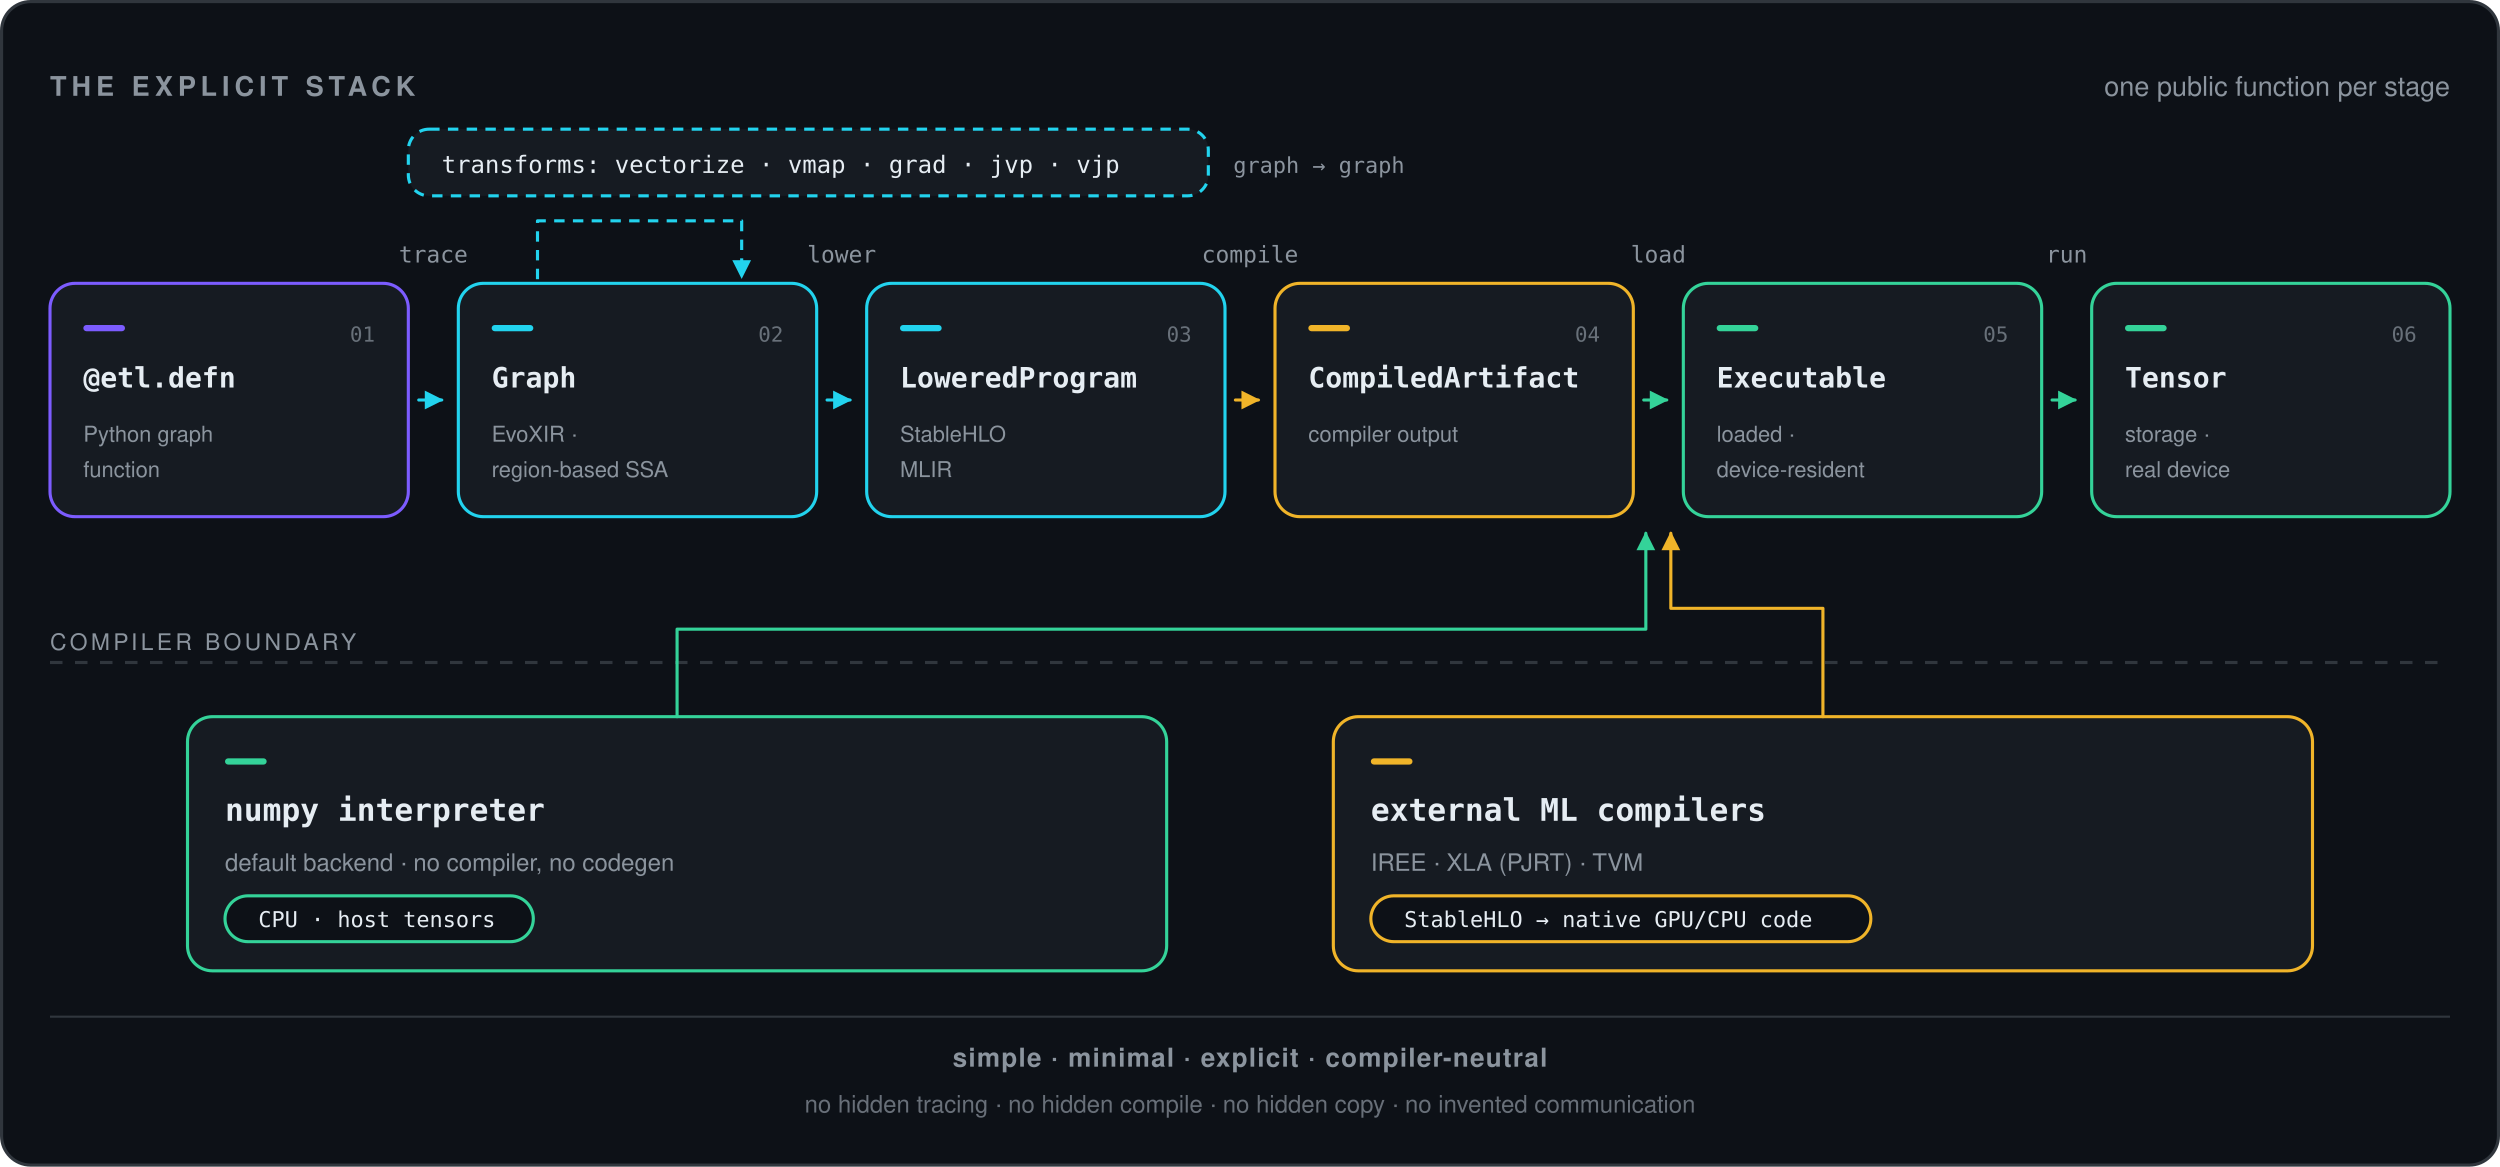
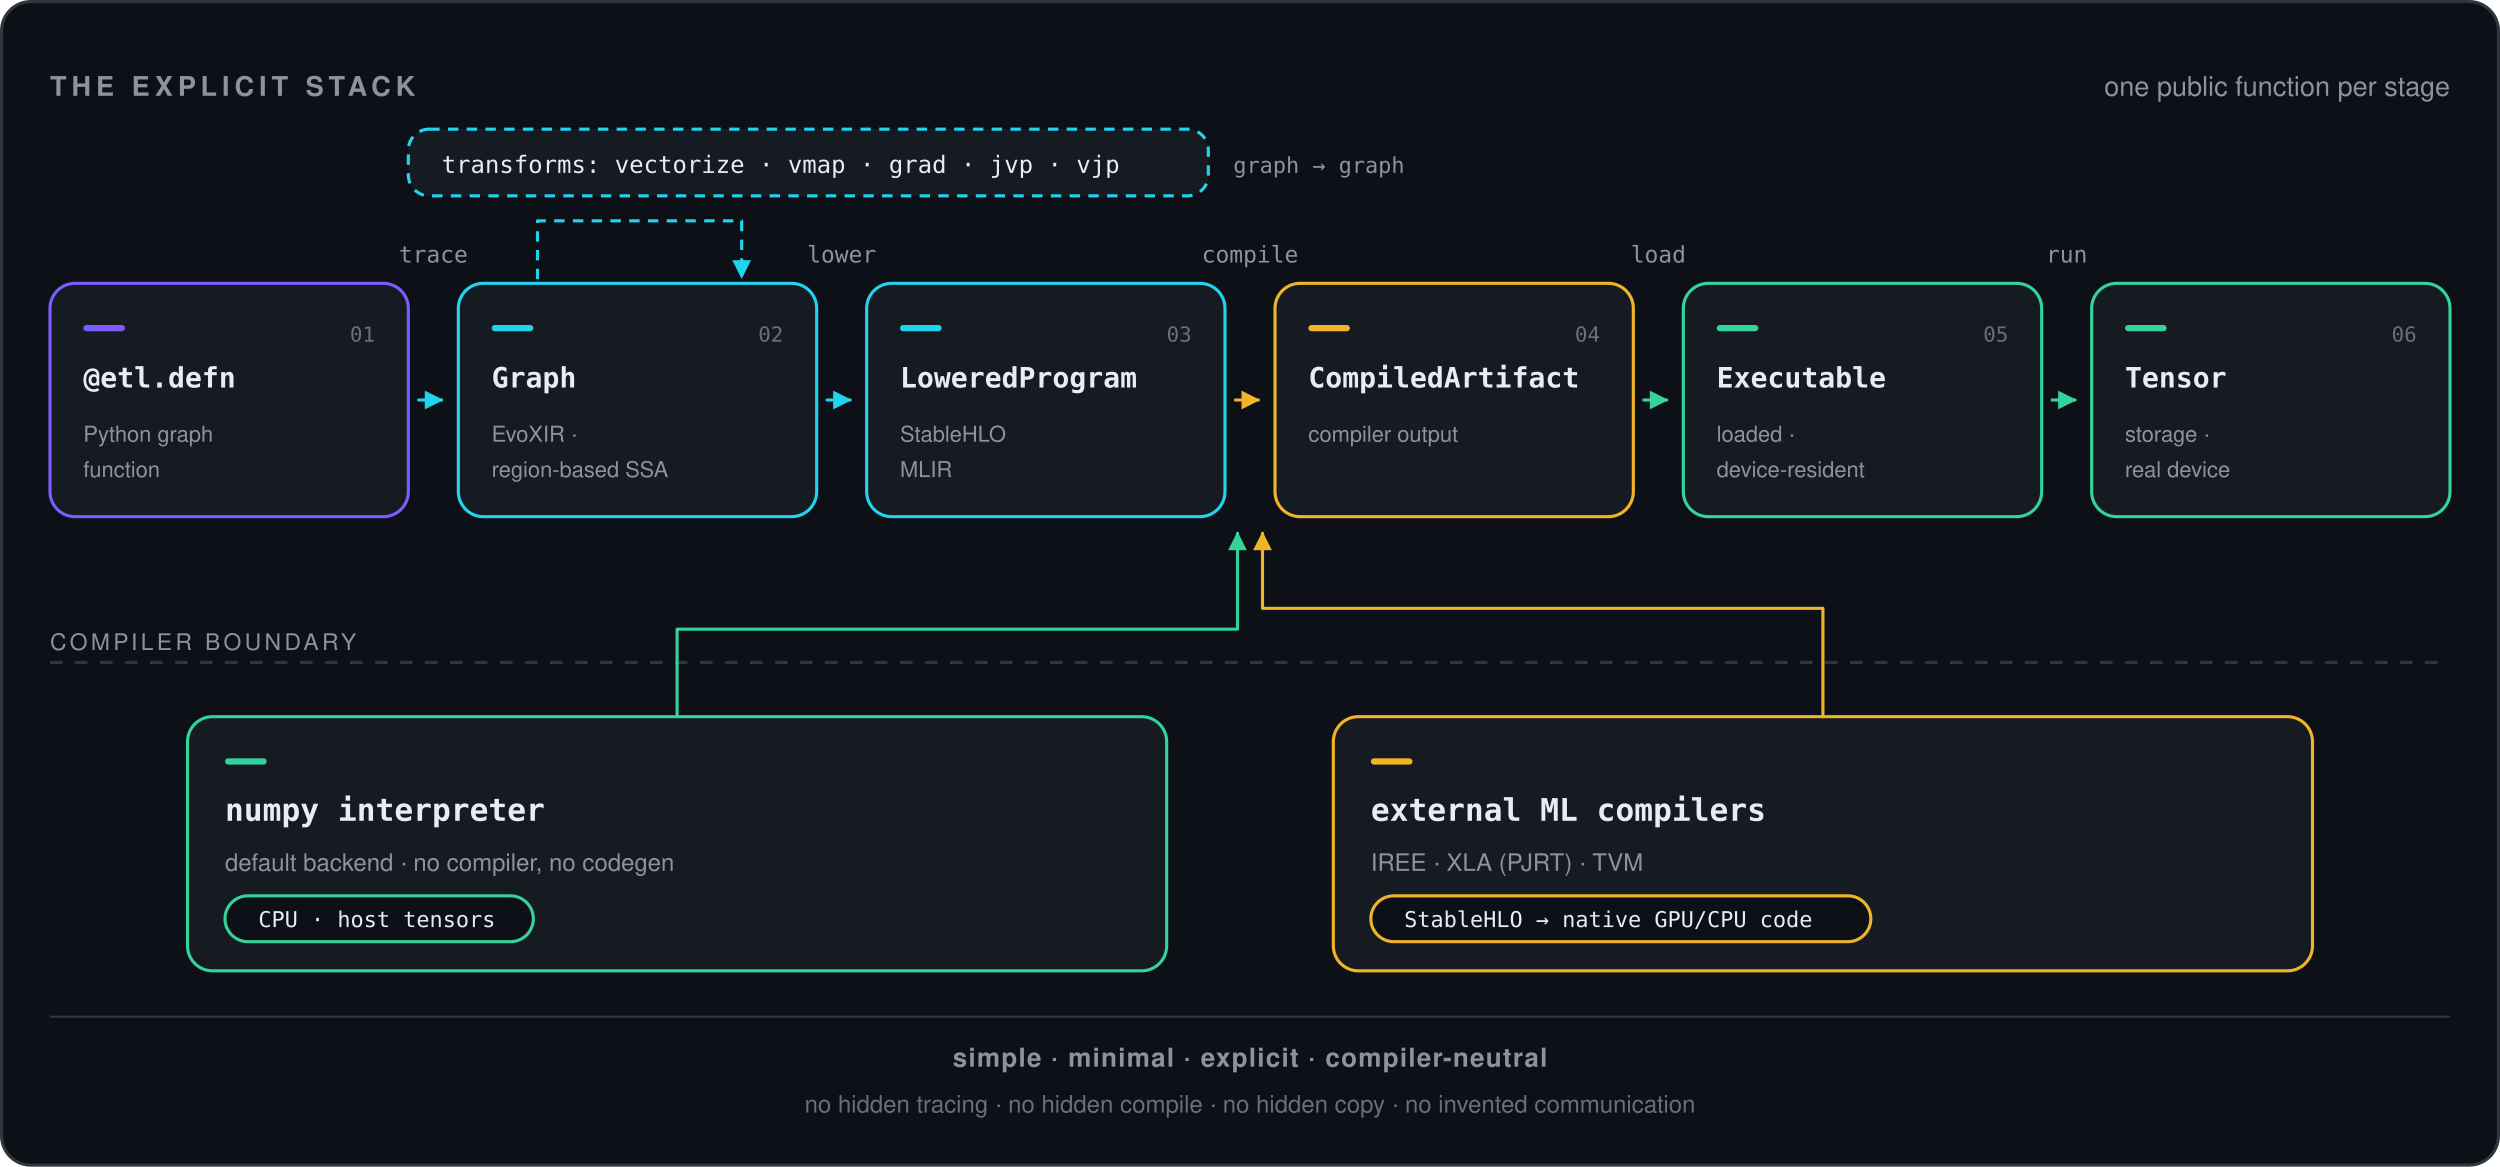
<svg xmlns="http://www.w3.org/2000/svg" viewBox="0 0 1200 560" width="1200" height="560" role="img" aria-labelledby="etlStackTitle">
  <defs>
    <marker id="arrowCyan" viewBox="0 0 10 10" refX="9" refY="5" markerWidth="6" markerHeight="6" orient="auto">
      <path d="M 0 0 L 10 5 L 0 10 z" fill="#22d3ee" />
    </marker>
    <marker id="arrowAmber" viewBox="0 0 10 10" refX="9" refY="5" markerWidth="6" markerHeight="6" orient="auto">
      <path d="M 0 0 L 10 5 L 0 10 z" fill="#f0b429" />
    </marker>
    <marker id="arrowGreen" viewBox="0 0 10 10" refX="9" refY="5" markerWidth="6" markerHeight="6" orient="auto">
      <path d="M 0 0 L 10 5 L 0 10 z" fill="#34d399" />
    </marker>
  </defs>
  <rect x="0.75" y="0.75" width="1198.5" height="558.5" rx="14" fill="#0d1117" stroke="#30363d" stroke-width="1.5" />
  <text x="24" y="46" font-family="-apple-system, BlinkMacSystemFont, 'Segoe UI', Helvetica, Arial, sans-serif" font-size="13" font-weight="600" letter-spacing="2.4" fill="#8b949e">THE EXPLICIT STACK</text>
  <text x="1176" y="46" text-anchor="end" font-family="-apple-system, BlinkMacSystemFont, 'Segoe UI', Helvetica, Arial, sans-serif" font-size="13" fill="#8b949e">one public function per stage</text>
  <rect x="196" y="62" width="384" height="32" rx="10" fill="#161b22" stroke="#22d3ee" stroke-width="1.5" stroke-dasharray="5 4" />
  <text x="212" y="83" font-family="ui-monospace, SFMono-Regular, Menlo, Consolas, monospace" font-size="11.5" fill="#e6edf3">transforms: vectorize · vmap · grad · jvp · vjp</text>
  <text x="592" y="83" font-family="ui-monospace, SFMono-Regular, Menlo, Consolas, monospace" font-size="10.5" fill="#8b949e">graph → graph</text>
  <path d="M 258 134 L 258 106 L 356 106 L 356 133" fill="none" stroke="#22d3ee" stroke-width="1.5" stroke-dasharray="5 4" stroke-linejoin="round" marker-end="url(#arrowCyan)" />
  <rect x="24" y="136" width="172" height="112" rx="12" fill="#161b22" stroke="#7c5cff" stroke-width="1.5" />
  <rect x="40" y="156" width="20" height="3" rx="1.5" fill="#7c5cff" />
  <text x="180" y="164" text-anchor="end" font-family="ui-monospace, SFMono-Regular, Menlo, Consolas, monospace" font-size="10" fill="#8b949e" fill-opacity="0.7">01</text>
  <text x="40" y="186" font-family="ui-monospace, SFMono-Regular, Menlo, Consolas, monospace" font-size="13.5" font-weight="600" fill="#e6edf3">@etl.defn</text>
  <text x="40" y="212" font-family="-apple-system, BlinkMacSystemFont, 'Segoe UI', Helvetica, Arial, sans-serif" font-size="10.5" fill="#8b949e">Python graph</text>
  <text x="40" y="229" font-family="-apple-system, BlinkMacSystemFont, 'Segoe UI', Helvetica, Arial, sans-serif" font-size="10.5" fill="#8b949e">function</text>
  <rect x="220" y="136" width="172" height="112" rx="12" fill="#161b22" stroke="#22d3ee" stroke-width="1.5" />
  <rect x="236" y="156" width="20" height="3" rx="1.5" fill="#22d3ee" />
  <text x="376" y="164" text-anchor="end" font-family="ui-monospace, SFMono-Regular, Menlo, Consolas, monospace" font-size="10" fill="#8b949e" fill-opacity="0.7">02</text>
  <text x="236" y="186" font-family="ui-monospace, SFMono-Regular, Menlo, Consolas, monospace" font-size="13.5" font-weight="600" fill="#e6edf3">Graph</text>
  <text x="236" y="212" font-family="-apple-system, BlinkMacSystemFont, 'Segoe UI', Helvetica, Arial, sans-serif" font-size="10.5" fill="#8b949e">EvoXIR ·</text>
  <text x="236" y="229" font-family="-apple-system, BlinkMacSystemFont, 'Segoe UI', Helvetica, Arial, sans-serif" font-size="10.5" fill="#8b949e">region-based SSA</text>
  <rect x="416" y="136" width="172" height="112" rx="12" fill="#161b22" stroke="#22d3ee" stroke-width="1.5" />
  <rect x="432" y="156" width="20" height="3" rx="1.5" fill="#22d3ee" />
  <text x="572" y="164" text-anchor="end" font-family="ui-monospace, SFMono-Regular, Menlo, Consolas, monospace" font-size="10" fill="#8b949e" fill-opacity="0.7">03</text>
  <text x="432" y="186" font-family="ui-monospace, SFMono-Regular, Menlo, Consolas, monospace" font-size="13.5" font-weight="600" fill="#e6edf3">LoweredProgram</text>
  <text x="432" y="212" font-family="-apple-system, BlinkMacSystemFont, 'Segoe UI', Helvetica, Arial, sans-serif" font-size="10.5" fill="#8b949e">StableHLO</text>
  <text x="432" y="229" font-family="-apple-system, BlinkMacSystemFont, 'Segoe UI', Helvetica, Arial, sans-serif" font-size="10.5" fill="#8b949e">MLIR</text>
  <rect x="612" y="136" width="172" height="112" rx="12" fill="#161b22" stroke="#f0b429" stroke-width="1.5" />
  <rect x="628" y="156" width="20" height="3" rx="1.5" fill="#f0b429" />
  <text x="768" y="164" text-anchor="end" font-family="ui-monospace, SFMono-Regular, Menlo, Consolas, monospace" font-size="10" fill="#8b949e" fill-opacity="0.7">04</text>
  <text x="628" y="186" font-family="ui-monospace, SFMono-Regular, Menlo, Consolas, monospace" font-size="13.5" font-weight="600" fill="#e6edf3">CompiledArtifact</text>
  <text x="628" y="212" font-family="-apple-system, BlinkMacSystemFont, 'Segoe UI', Helvetica, Arial, sans-serif" font-size="10.5" fill="#8b949e">compiler output</text>
  <rect x="808" y="136" width="172" height="112" rx="12" fill="#161b22" stroke="#34d399" stroke-width="1.5" />
  <rect x="824" y="156" width="20" height="3" rx="1.5" fill="#34d399" />
  <text x="964" y="164" text-anchor="end" font-family="ui-monospace, SFMono-Regular, Menlo, Consolas, monospace" font-size="10" fill="#8b949e" fill-opacity="0.7">05</text>
  <text x="824" y="186" font-family="ui-monospace, SFMono-Regular, Menlo, Consolas, monospace" font-size="13.5" font-weight="600" fill="#e6edf3">Executable</text>
  <text x="824" y="212" font-family="-apple-system, BlinkMacSystemFont, 'Segoe UI', Helvetica, Arial, sans-serif" font-size="10.5" fill="#8b949e">loaded ·</text>
  <text x="824" y="229" font-family="-apple-system, BlinkMacSystemFont, 'Segoe UI', Helvetica, Arial, sans-serif" font-size="10.5" fill="#8b949e">device-resident</text>
  <rect x="1004" y="136" width="172" height="112" rx="12" fill="#161b22" stroke="#34d399" stroke-width="1.5" />
  <rect x="1020" y="156" width="20" height="3" rx="1.5" fill="#34d399" />
  <text x="1160" y="164" text-anchor="end" font-family="ui-monospace, SFMono-Regular, Menlo, Consolas, monospace" font-size="10" fill="#8b949e" fill-opacity="0.7">06</text>
  <text x="1020" y="186" font-family="ui-monospace, SFMono-Regular, Menlo, Consolas, monospace" font-size="13.5" font-weight="600" fill="#e6edf3">Tensor</text>
  <text x="1020" y="212" font-family="-apple-system, BlinkMacSystemFont, 'Segoe UI', Helvetica, Arial, sans-serif" font-size="10.5" fill="#8b949e">storage ·</text>
  <text x="1020" y="229" font-family="-apple-system, BlinkMacSystemFont, 'Segoe UI', Helvetica, Arial, sans-serif" font-size="10.5" fill="#8b949e">real device</text>
  <text x="208" y="126" text-anchor="middle" font-family="ui-monospace, SFMono-Regular, Menlo, Consolas, monospace" font-size="11" fill="#8b949e">trace</text>
  <text x="404" y="126" text-anchor="middle" font-family="ui-monospace, SFMono-Regular, Menlo, Consolas, monospace" font-size="11" fill="#8b949e">lower</text>
  <text x="600" y="126" text-anchor="middle" font-family="ui-monospace, SFMono-Regular, Menlo, Consolas, monospace" font-size="11" fill="#8b949e">compile</text>
  <text x="796" y="126" text-anchor="middle" font-family="ui-monospace, SFMono-Regular, Menlo, Consolas, monospace" font-size="11" fill="#8b949e">load</text>
  <text x="992" y="126" text-anchor="middle" font-family="ui-monospace, SFMono-Regular, Menlo, Consolas, monospace" font-size="11" fill="#8b949e">run</text>
  <g fill="none" stroke-width="1.5" stroke-linecap="round">
    <path d="M 201 192 L 212 192" stroke="#22d3ee" marker-end="url(#arrowCyan)" />
    <path d="M 397 192 L 408 192" stroke="#22d3ee" marker-end="url(#arrowCyan)" />
    <path d="M 593 192 L 604 192" stroke="#f0b429" marker-end="url(#arrowAmber)" />
    <path d="M 789 192 L 800 192" stroke="#34d399" marker-end="url(#arrowGreen)" />
    <path d="M 985 192 L 996 192" stroke="#34d399" marker-end="url(#arrowGreen)" />
  </g>
  <text x="24" y="312" font-family="-apple-system, BlinkMacSystemFont, 'Segoe UI', Helvetica, Arial, sans-serif" font-size="11" letter-spacing="1.6" fill="#8b949e">COMPILER BOUNDARY</text>
  <path d="M 24 318 L 1176 318" fill="none" stroke="#30363d" stroke-width="1.5" stroke-dasharray="6 6" />
  <rect x="90" y="344" width="470" height="122" rx="12" fill="#161b22" stroke="#34d399" stroke-width="1.5" />
  <rect x="108" y="364" width="20" height="3" rx="1.5" fill="#34d399" />
  <text x="108" y="394" font-family="ui-monospace, SFMono-Regular, Menlo, Consolas, monospace" font-size="15" font-weight="600" fill="#e6edf3">numpy interpreter</text>
  <text x="108" y="418" font-family="-apple-system, BlinkMacSystemFont, 'Segoe UI', Helvetica, Arial, sans-serif" font-size="11.5" fill="#8b949e">default backend · no compiler, no codegen</text>
  <rect x="108" y="430" width="148" height="22" rx="11" fill="#0d1117" stroke="#34d399" stroke-width="1.5" />
  <text x="124" y="445" font-family="ui-monospace, SFMono-Regular, Menlo, Consolas, monospace" font-size="10.5" fill="#e6edf3">CPU · host tensors</text>
  <rect x="640" y="344" width="470" height="122" rx="12" fill="#161b22" stroke="#f0b429" stroke-width="1.5" />
  <rect x="658" y="364" width="20" height="3" rx="1.5" fill="#f0b429" />
  <text x="658" y="394" font-family="ui-monospace, SFMono-Regular, Menlo, Consolas, monospace" font-size="15" font-weight="600" fill="#e6edf3">external ML compilers</text>
  <text x="658" y="418" font-family="-apple-system, BlinkMacSystemFont, 'Segoe UI', Helvetica, Arial, sans-serif" font-size="11.5" fill="#8b949e">IREE · XLA (PJRT) · TVM</text>
  <rect x="658" y="430" width="240" height="22" rx="11" fill="#0d1117" stroke="#f0b429" stroke-width="1.5" />
  <text x="674" y="445" font-family="ui-monospace, SFMono-Regular, Menlo, Consolas, monospace" font-size="10.5" fill="#e6edf3">StableHLO → native GPU/CPU code</text>
-   <path d="M 325 344 L 325 302 L 790 302 L 790 256" fill="none" stroke="#34d399" stroke-width="1.5" stroke-linecap="round" stroke-linejoin="round" marker-end="url(#arrowGreen)" />
-   <path d="M 875 344 L 875 292 L 802 292 L 802 256" fill="none" stroke="#f0b429" stroke-width="1.5" stroke-linecap="round" stroke-linejoin="round" marker-end="url(#arrowAmber)" />
+   <path d="M 325 344 L 325 302 L 594 302 L 594 256" fill="none" stroke="#34d399" stroke-width="1.5" stroke-linecap="round" stroke-linejoin="round" marker-end="url(#arrowGreen)" />
+   <path d="M 875 344 L 875 292 L 606 292 L 606 256" fill="none" stroke="#f0b429" stroke-width="1.5" stroke-linecap="round" stroke-linejoin="round" marker-end="url(#arrowAmber)" />
  <path d="M 24 488 L 1176 488" fill="none" stroke="#30363d" stroke-width="1" />
  <text x="600" y="512" text-anchor="middle" font-family="-apple-system, BlinkMacSystemFont, 'Segoe UI', Helvetica, Arial, sans-serif" font-size="12.5" font-weight="600" letter-spacing="0.6" fill="#8b949e">simple · minimal · explicit · compiler-neutral</text>
  <text x="600" y="534" text-anchor="middle" font-family="-apple-system, BlinkMacSystemFont, 'Segoe UI', Helvetica, Arial, sans-serif" font-size="11.5" fill="#8b949e" fill-opacity="0.72">no hidden tracing · no hidden compile · no hidden copy · no invented communication</text>
</svg>
